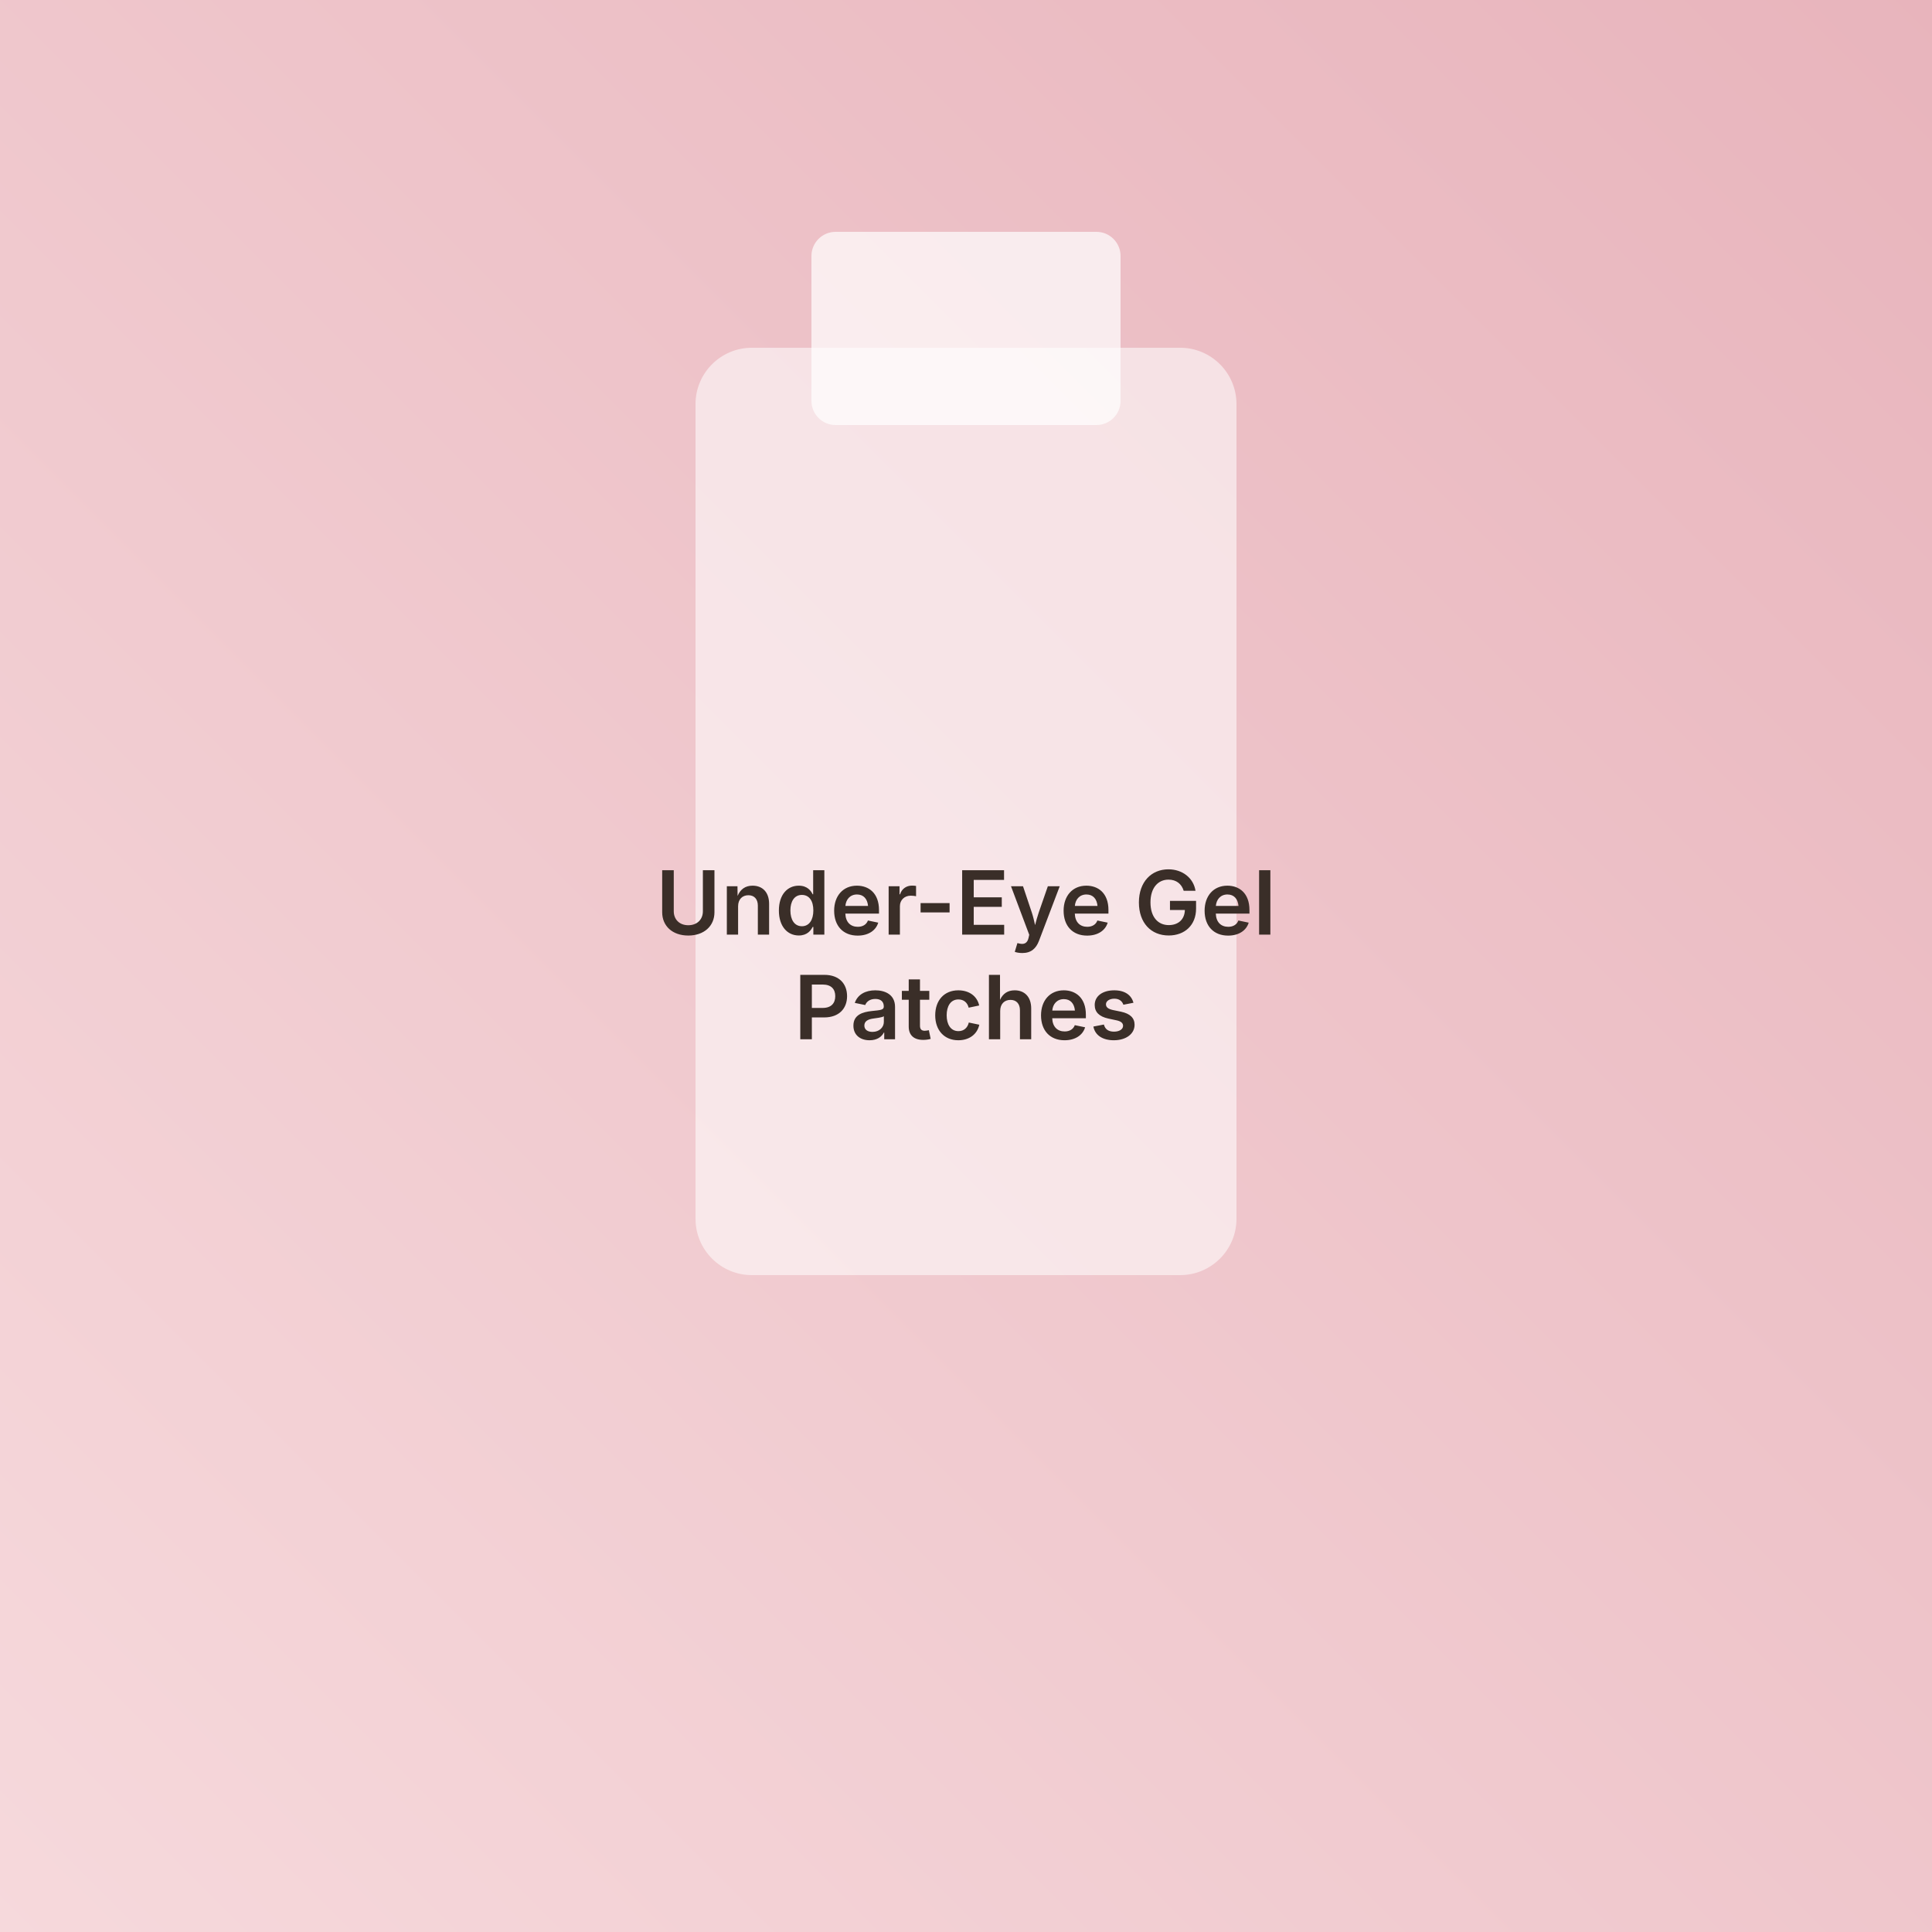
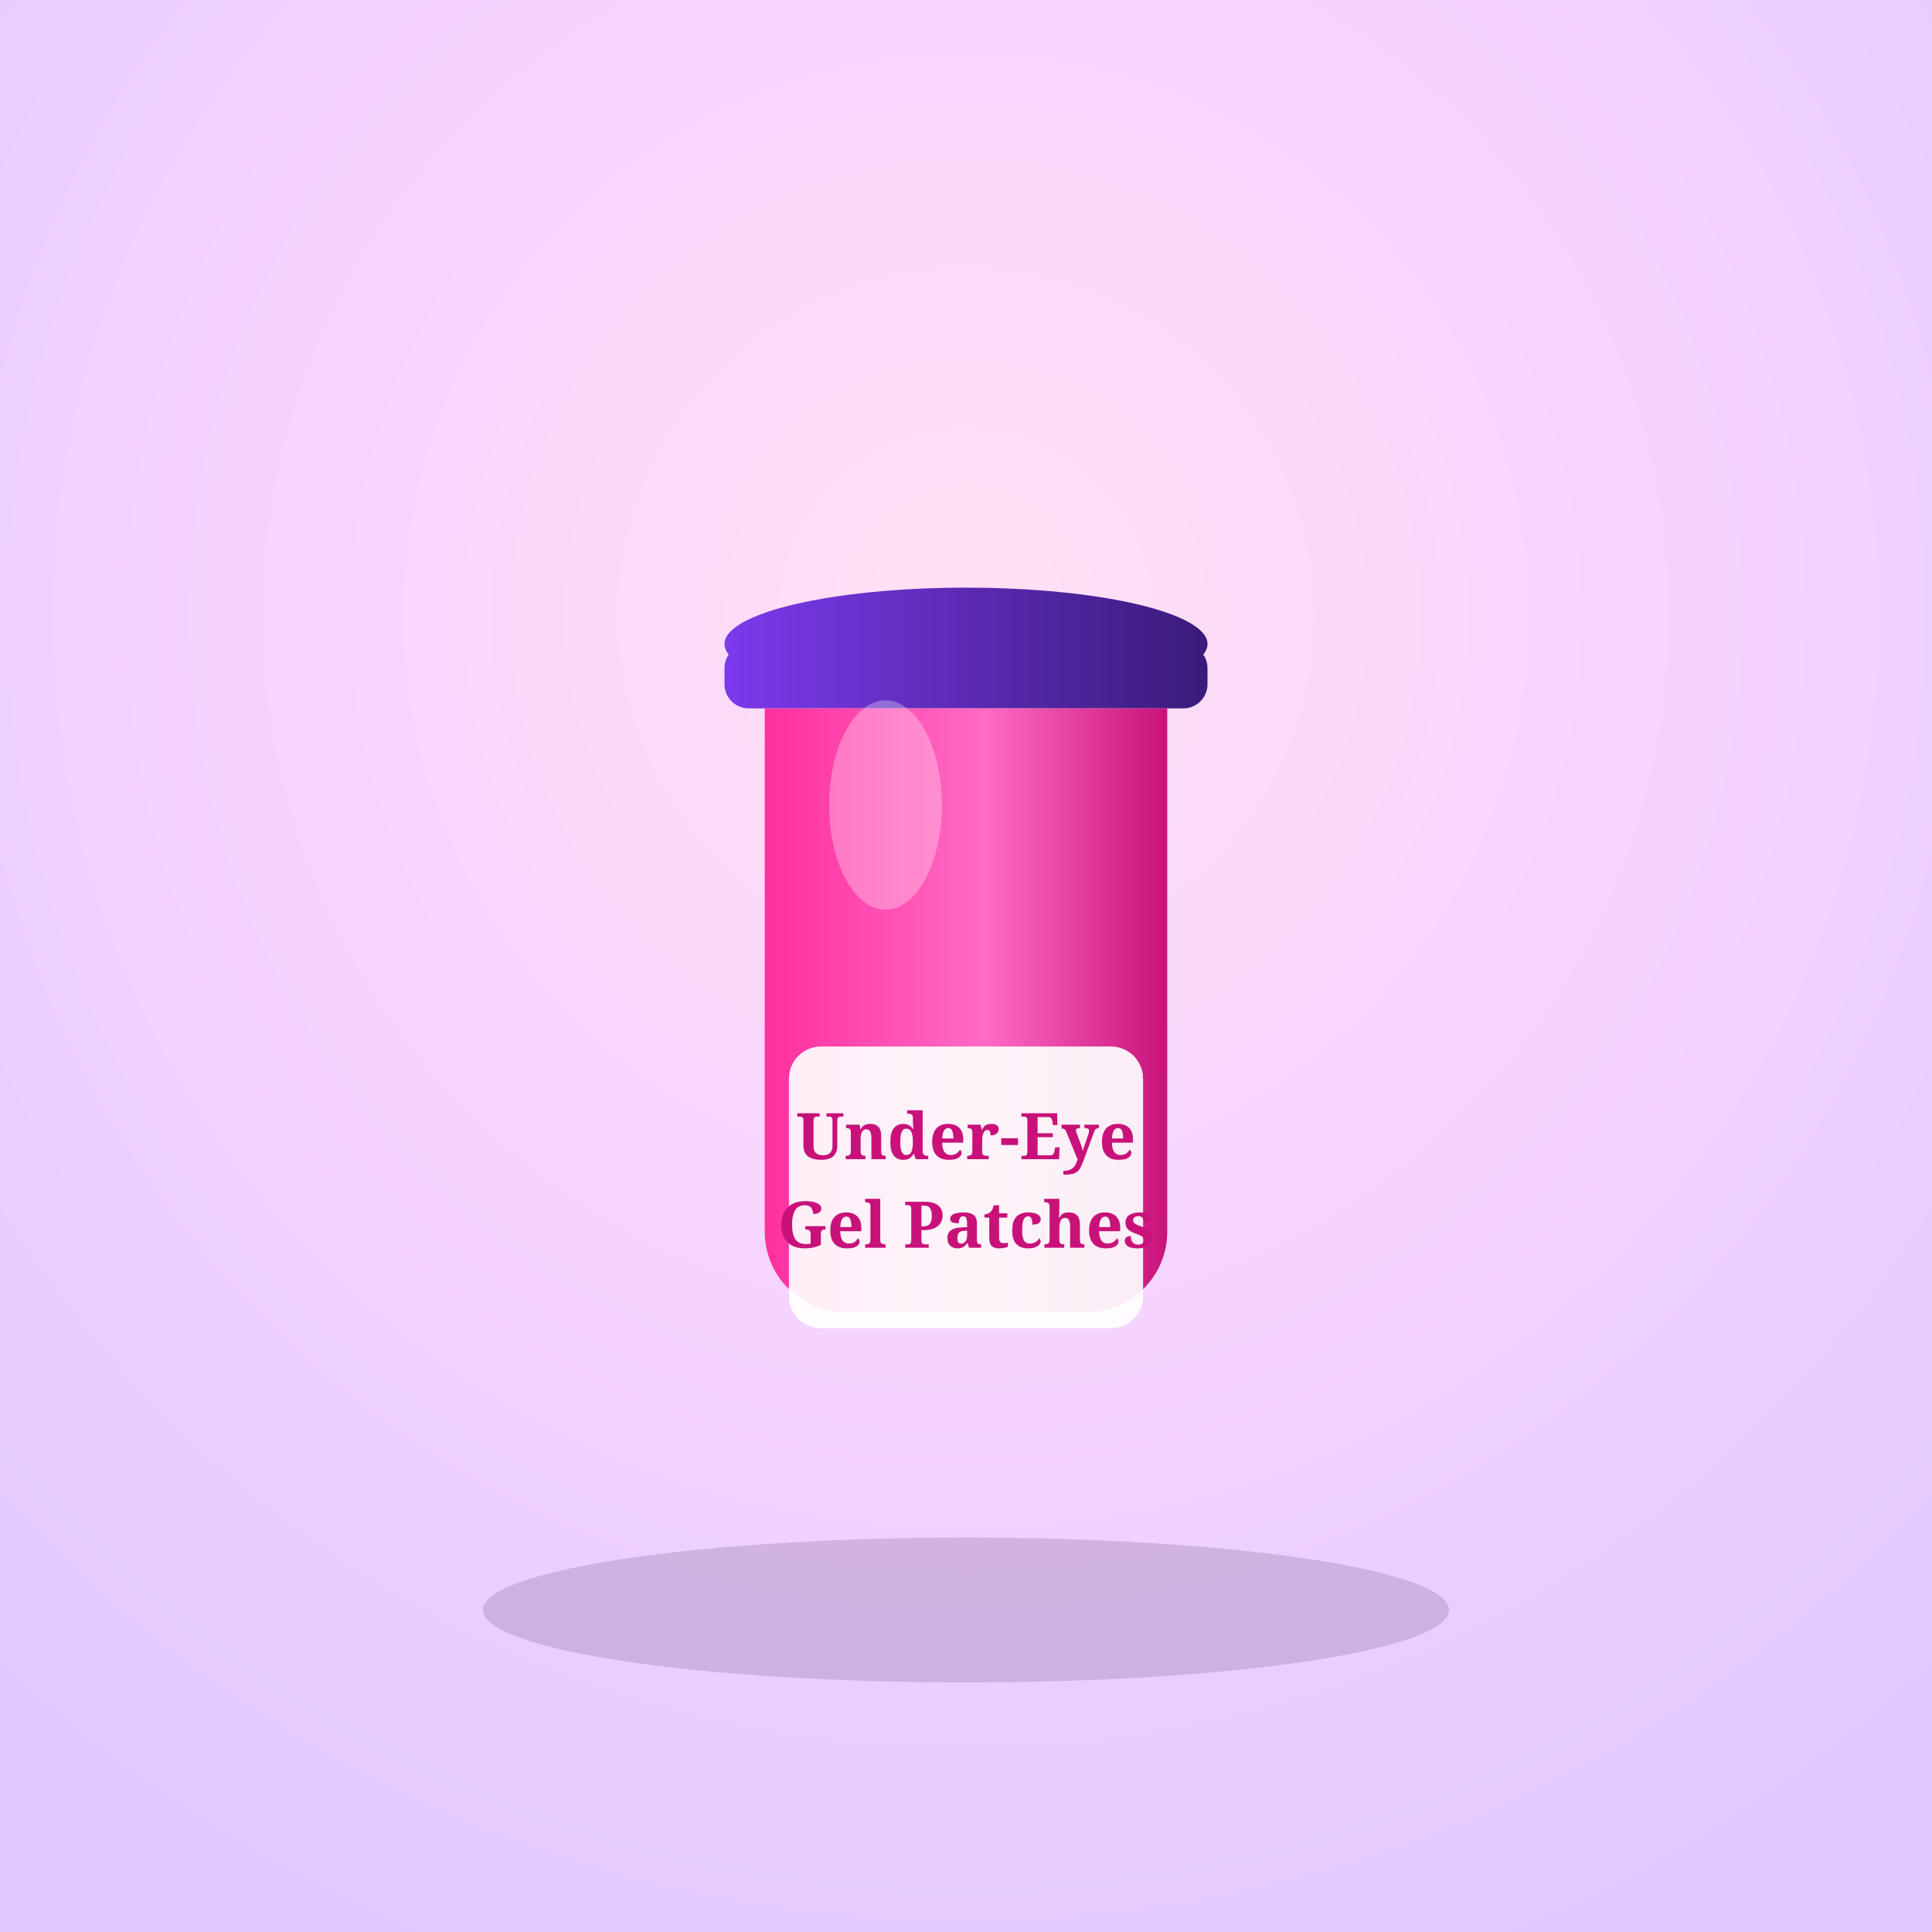
<svg xmlns="http://www.w3.org/2000/svg" width="480" height="480" viewBox="0 0 480 480">
  <defs>
-     <linearGradient id="g7jh1vf" x1="0%" y1="100%" x2="100%" y2="0%">
-       <stop offset="0%" stop-color="#f6d9dc" />
-       <stop offset="100%" stop-color="#e8b4bc" />
+     <radialGradient id="bg" cx="50%" cy="32%" r="75%">
+       <stop offset="0%" stop-color="#ffe1f4" />
+       <stop offset="55%" stop-color="#f3d2ff" />
+       <stop offset="100%" stop-color="#e0c9ff" />
+     </radialGradient>
+     <linearGradient id="body" x1="0%" y1="0%" x2="100%" y2="0%">
+       <stop offset="0%" stop-color="#ff2fa0" />
+       <stop offset="55%" stop-color="#ff6bc4" />
+       <stop offset="100%" stop-color="#c8127a" />
+     </linearGradient>
+     <linearGradient id="cap" x1="0%" y1="0%" x2="100%" y2="0%">
+       <stop offset="0%" stop-color="#7c3aed" />
+       <stop offset="100%" stop-color="#3a1b7a" />
    </linearGradient>
  </defs>
-   <rect width="480" height="480" fill="url(#g7jh1vf)" />
-   <rect x="172.8" y="86.4" width="134.4" height="230.4" rx="14" fill="#ffffff" opacity="0.55" />
-   <rect x="201.6" y="57.6" width="76.8" height="48" rx="6" fill="#ffffff" opacity="0.7" />
-   <text x="50%" y="232.2" text-anchor="middle" font-family="Inter, sans-serif" font-size="22" fill="#3a2e28" font-weight="600">Under-Eye Gel</text>
-   <text x="50%" y="258.2" text-anchor="middle" font-family="Inter, sans-serif" font-size="22" fill="#3a2e28" font-weight="600">Patches</text>
+   <rect width="480" height="480" fill="url(#bg)" />
+   <ellipse cx="240" cy="400" rx="120" ry="18" fill="#2a1440" opacity="0.16" />
+   <ellipse cx="240" cy="160" rx="60" ry="14" fill="url(#cap)" />
+   <rect x="180" y="160" width="120" height="16" rx="6" fill="url(#cap)" />
+   <path d="M190 176 h100 v130 a20 20 0 0 1 -20 20 h-60 a20 20 0 0 1 -20 -20 z" fill="url(#body)" />
+   <ellipse cx="220" cy="200" rx="14" ry="26" fill="#ffffff" opacity="0.3" />
+   <rect x="196" y="260" width="88" height="70" rx="8" fill="#ffffff" opacity="0.92" />
+   <text x="240" y="288" text-anchor="middle" font-family="Georgia, 'Playfair Display', serif" font-size="16" fill="#c8127a" font-weight="700">Under-Eye</text>
+   <text x="240" y="310" text-anchor="middle" font-family="Georgia, 'Playfair Display', serif" font-size="16" fill="#c8127a" font-weight="700">Gel Patches</text>
</svg>
